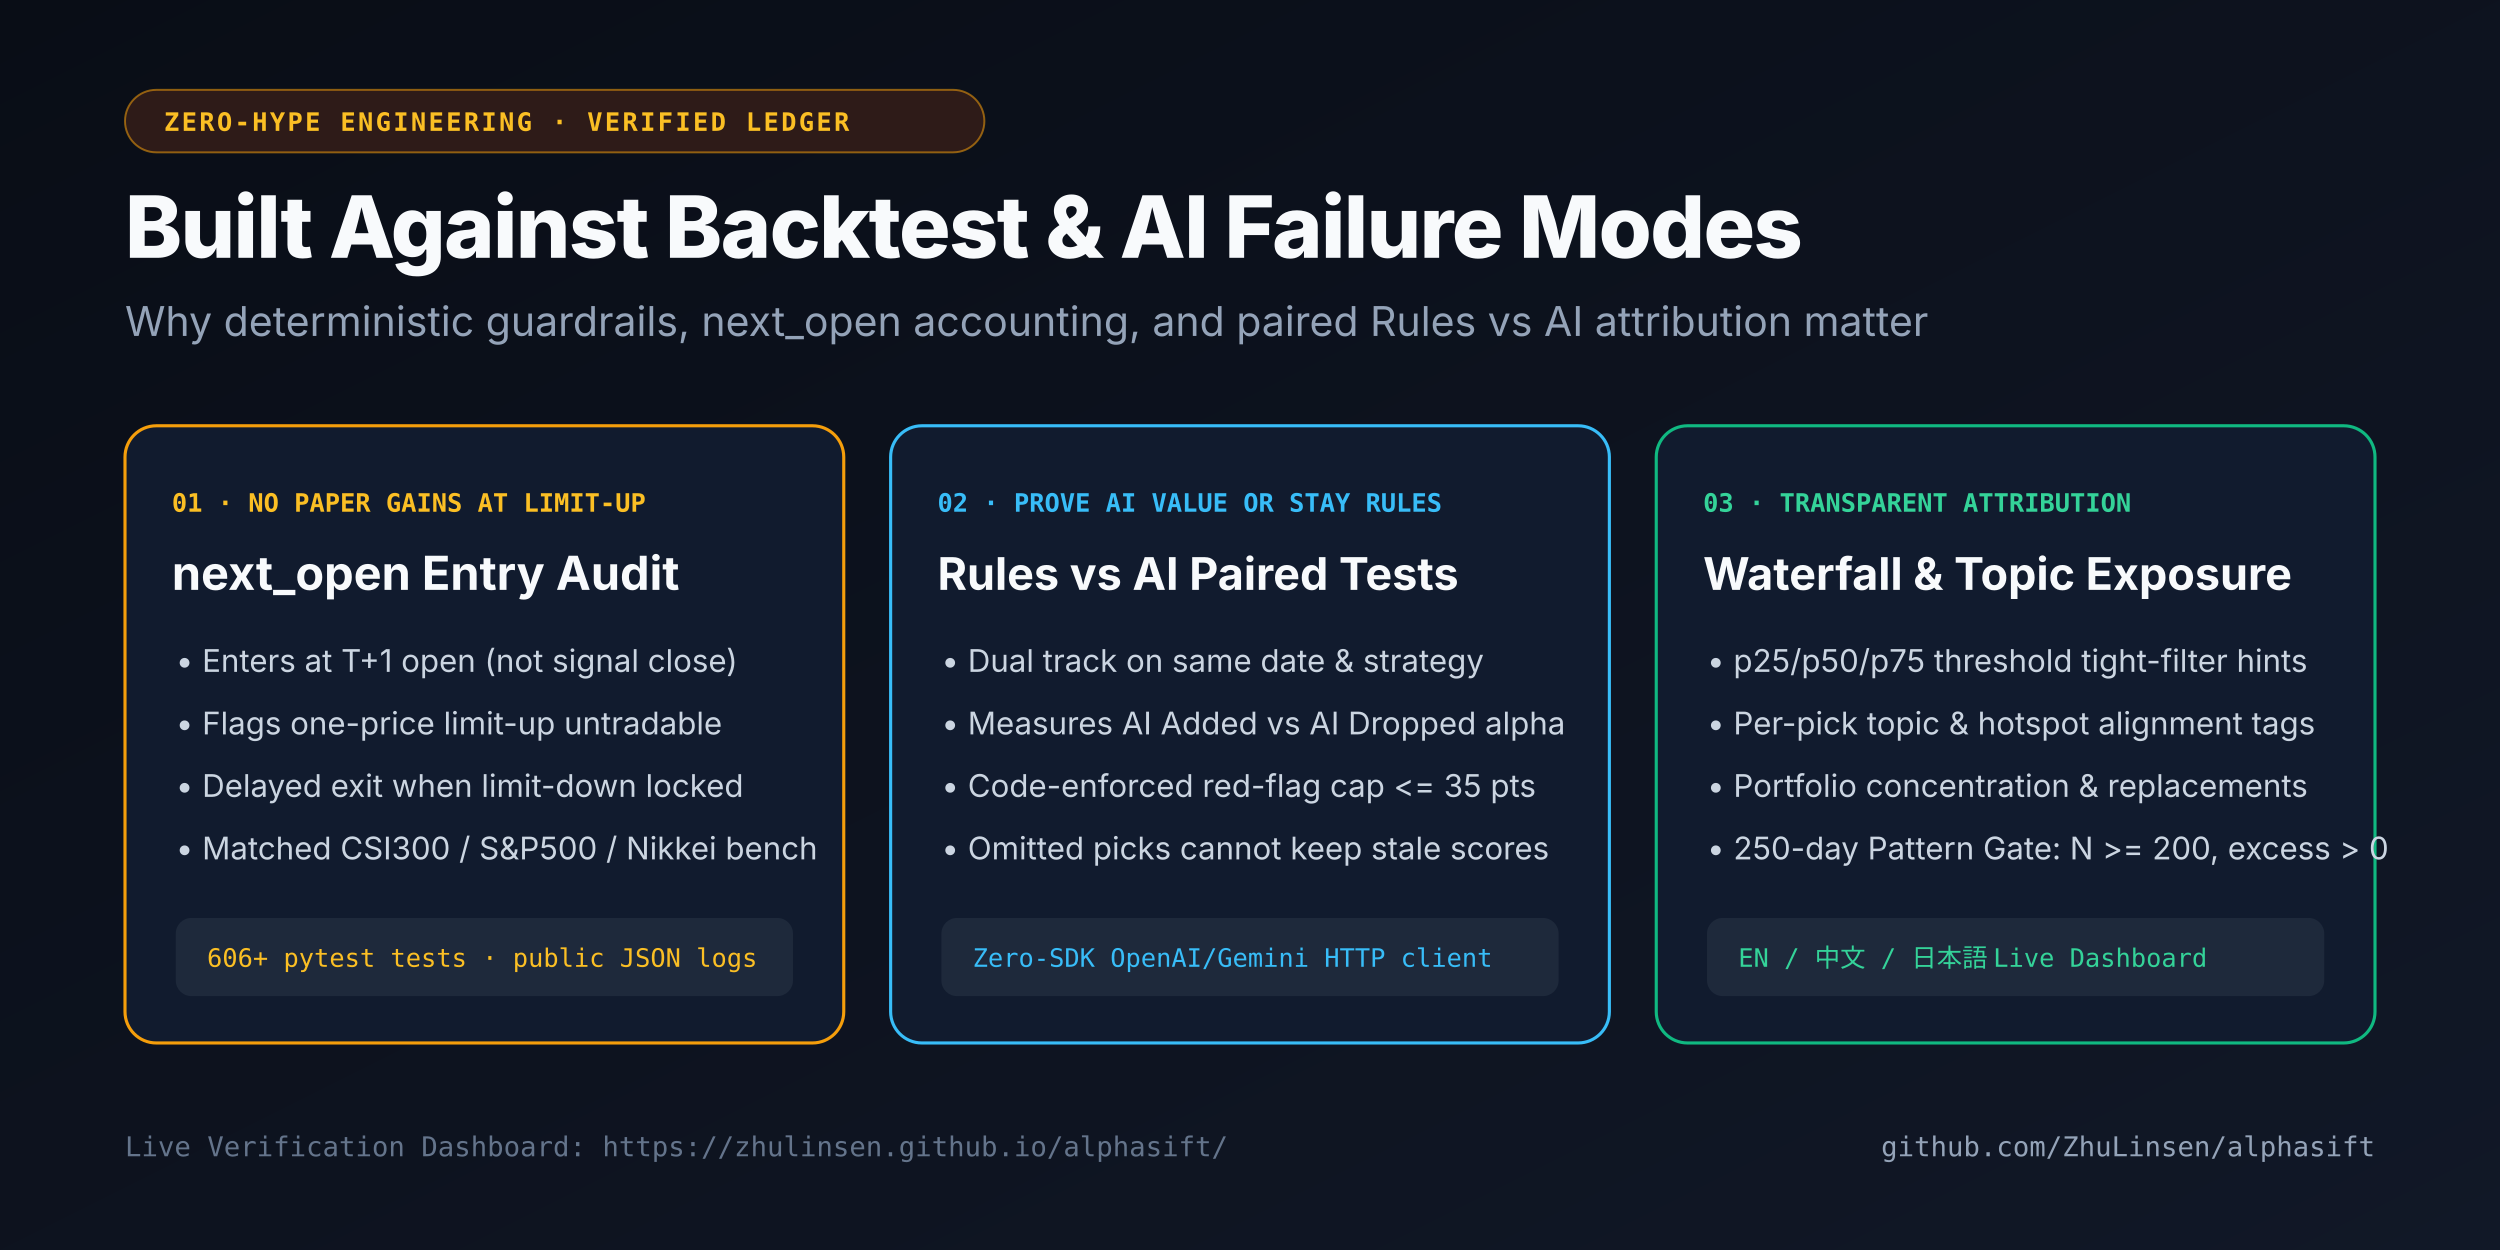
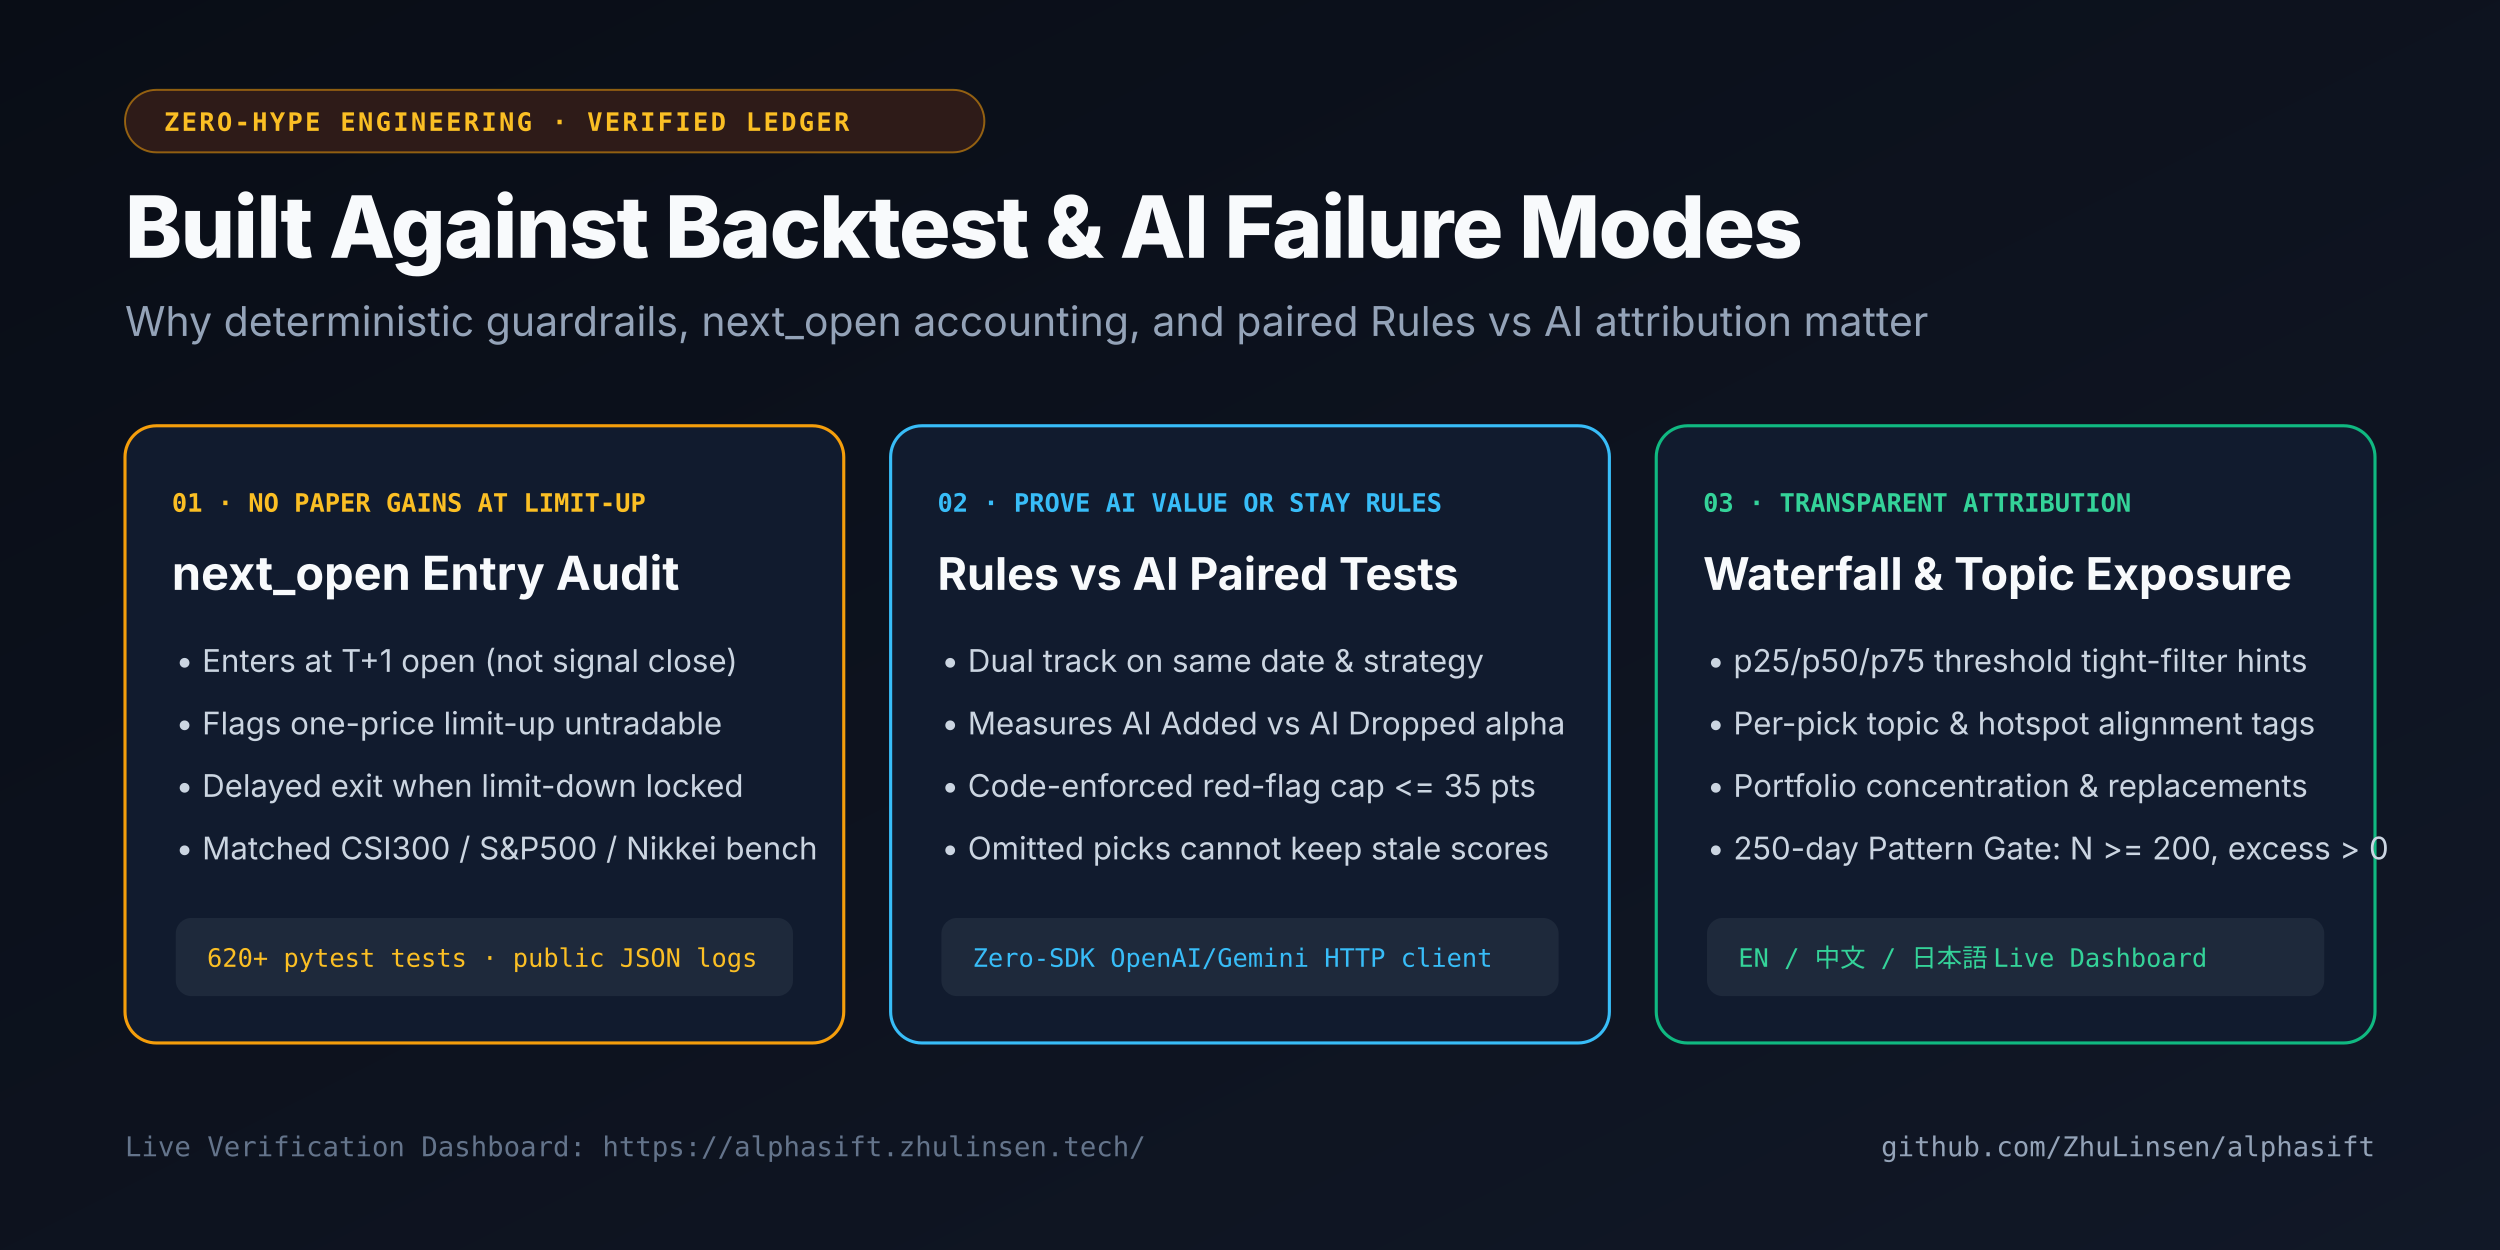
<svg xmlns="http://www.w3.org/2000/svg" width="1280" height="640" viewBox="0 0 1280 640">
  <defs>
    <linearGradient id="bg3" x1="0" y1="0" x2="1" y2="1">
      <stop offset="0%" stop-color="#090d16" />
      <stop offset="100%" stop-color="#111827" />
    </linearGradient>
  </defs>
  <rect width="1280" height="640" fill="url(#bg3)" />
  <rect x="64" y="46" width="440" height="32" rx="16" fill="#2e1b18" stroke="#f59e0b" stroke-opacity="0.55" />
  <text x="84" y="67" fill="#fbbf24" font-family="ui-monospace,monospace" font-size="13" font-weight="700" letter-spacing="1.2">ZERO-HYPE ENGINEERING · VERIFIED LEDGER</text>
  <text x="64" y="132" fill="#f8fafc" font-family="-apple-system,sans-serif" font-size="44" font-weight="800" letter-spacing="-0.8">Built Against Backtest &amp; AI Failure Modes</text>
  <text x="64" y="172" fill="#94a3b8" font-family="-apple-system,sans-serif" font-size="21">Why deterministic guardrails, next_open accounting, and paired Rules vs AI attribution matter</text>
  <g transform="translate(64,218)">
    <rect x="0" y="0" width="368" height="316" rx="16" fill="#111b2e" stroke="#f59e0b" stroke-width="1.6" />
    <text x="24" y="44" fill="#fbbf24" font-family="ui-monospace,monospace" font-size="13" font-weight="700">01 · NO PAPER GAINS AT LIMIT-UP</text>
    <text x="24" y="84" fill="#f8fafc" font-family="-apple-system,sans-serif" font-size="24" font-weight="700">next_open Entry Audit</text>
    <text x="26" y="126" fill="#cbd5e1" font-family="-apple-system,sans-serif" font-size="16">• Enters at T+1 open (not signal close)</text>
    <text x="26" y="158" fill="#cbd5e1" font-family="-apple-system,sans-serif" font-size="16">• Flags one-price limit-up untradable</text>
    <text x="26" y="190" fill="#cbd5e1" font-family="-apple-system,sans-serif" font-size="16">• Delayed exit when limit-down locked</text>
    <text x="26" y="222" fill="#cbd5e1" font-family="-apple-system,sans-serif" font-size="16">• Matched CSI300 / S&amp;P500 / Nikkei bench</text>
    <rect x="26" y="252" width="316" height="40" rx="8" fill="#1e293b" />
-     <text x="42" y="277" fill="#fbbf24" font-family="ui-monospace,monospace" font-size="13">606+ pytest tests · public JSON logs</text>
+     <text x="42" y="277" fill="#fbbf24" font-family="ui-monospace,monospace" font-size="13">620+ pytest tests · public JSON logs</text>
  </g>
  <g transform="translate(456,218)">
    <rect x="0" y="0" width="368" height="316" rx="16" fill="#111b2e" stroke="#38bdf8" stroke-width="1.6" />
    <text x="24" y="44" fill="#38bdf8" font-family="ui-monospace,monospace" font-size="13" font-weight="700">02 · PROVE AI VALUE OR STAY RULES</text>
    <text x="24" y="84" fill="#f8fafc" font-family="-apple-system,sans-serif" font-size="23" font-weight="700">Rules vs AI Paired Tests</text>
    <text x="26" y="126" fill="#cbd5e1" font-family="-apple-system,sans-serif" font-size="16">• Dual track on same date &amp; strategy</text>
    <text x="26" y="158" fill="#cbd5e1" font-family="-apple-system,sans-serif" font-size="16">• Measures AI Added vs AI Dropped alpha</text>
    <text x="26" y="190" fill="#cbd5e1" font-family="-apple-system,sans-serif" font-size="16">• Code-enforced red-flag cap &lt;= 35 pts</text>
    <text x="26" y="222" fill="#cbd5e1" font-family="-apple-system,sans-serif" font-size="16">• Omitted picks cannot keep stale scores</text>
    <rect x="26" y="252" width="316" height="40" rx="8" fill="#1e293b" />
    <text x="42" y="277" fill="#38bdf8" font-family="ui-monospace,monospace" font-size="13">Zero-SDK OpenAI/Gemini HTTP client</text>
  </g>
  <g transform="translate(848,218)">
    <rect x="0" y="0" width="368" height="316" rx="16" fill="#111b2e" stroke="#10b981" stroke-width="1.6" />
    <text x="24" y="44" fill="#34d399" font-family="ui-monospace,monospace" font-size="13" font-weight="700">03 · TRANSPARENT ATTRIBUTION</text>
    <text x="24" y="84" fill="#f8fafc" font-family="-apple-system,sans-serif" font-size="23" font-weight="700">Waterfall &amp; Topic Exposure</text>
    <text x="26" y="126" fill="#cbd5e1" font-family="-apple-system,sans-serif" font-size="16">• p25/p50/p75 threshold tight-filter hints</text>
    <text x="26" y="158" fill="#cbd5e1" font-family="-apple-system,sans-serif" font-size="16">• Per-pick topic &amp; hotspot alignment tags</text>
    <text x="26" y="190" fill="#cbd5e1" font-family="-apple-system,sans-serif" font-size="16">• Portfolio concentration &amp; replacements</text>
    <text x="26" y="222" fill="#cbd5e1" font-family="-apple-system,sans-serif" font-size="16">• 250-day Pattern Gate: N &gt;= 200, excess &gt; 0</text>
    <rect x="26" y="252" width="316" height="40" rx="8" fill="#1e293b" />
    <text x="42" y="277" fill="#34d399" font-family="ui-monospace,monospace" font-size="13">EN / 中文 / 日本語 Live Dashboard</text>
  </g>
-   <text x="64" y="592" fill="#64748b" font-family="ui-monospace,monospace" font-size="14">Live Verification Dashboard: https://zhulinsen.github.io/alphasift/</text>
+   <text x="64" y="592" fill="#64748b" font-family="ui-monospace,monospace" font-size="14">Live Verification Dashboard: https://alphasift.zhulinsen.tech/</text>
  <text x="1216" y="592" text-anchor="end" fill="#94a3b8" font-family="ui-monospace,monospace" font-size="14">github.com/ZhuLinsen/alphasift</text>
</svg>
